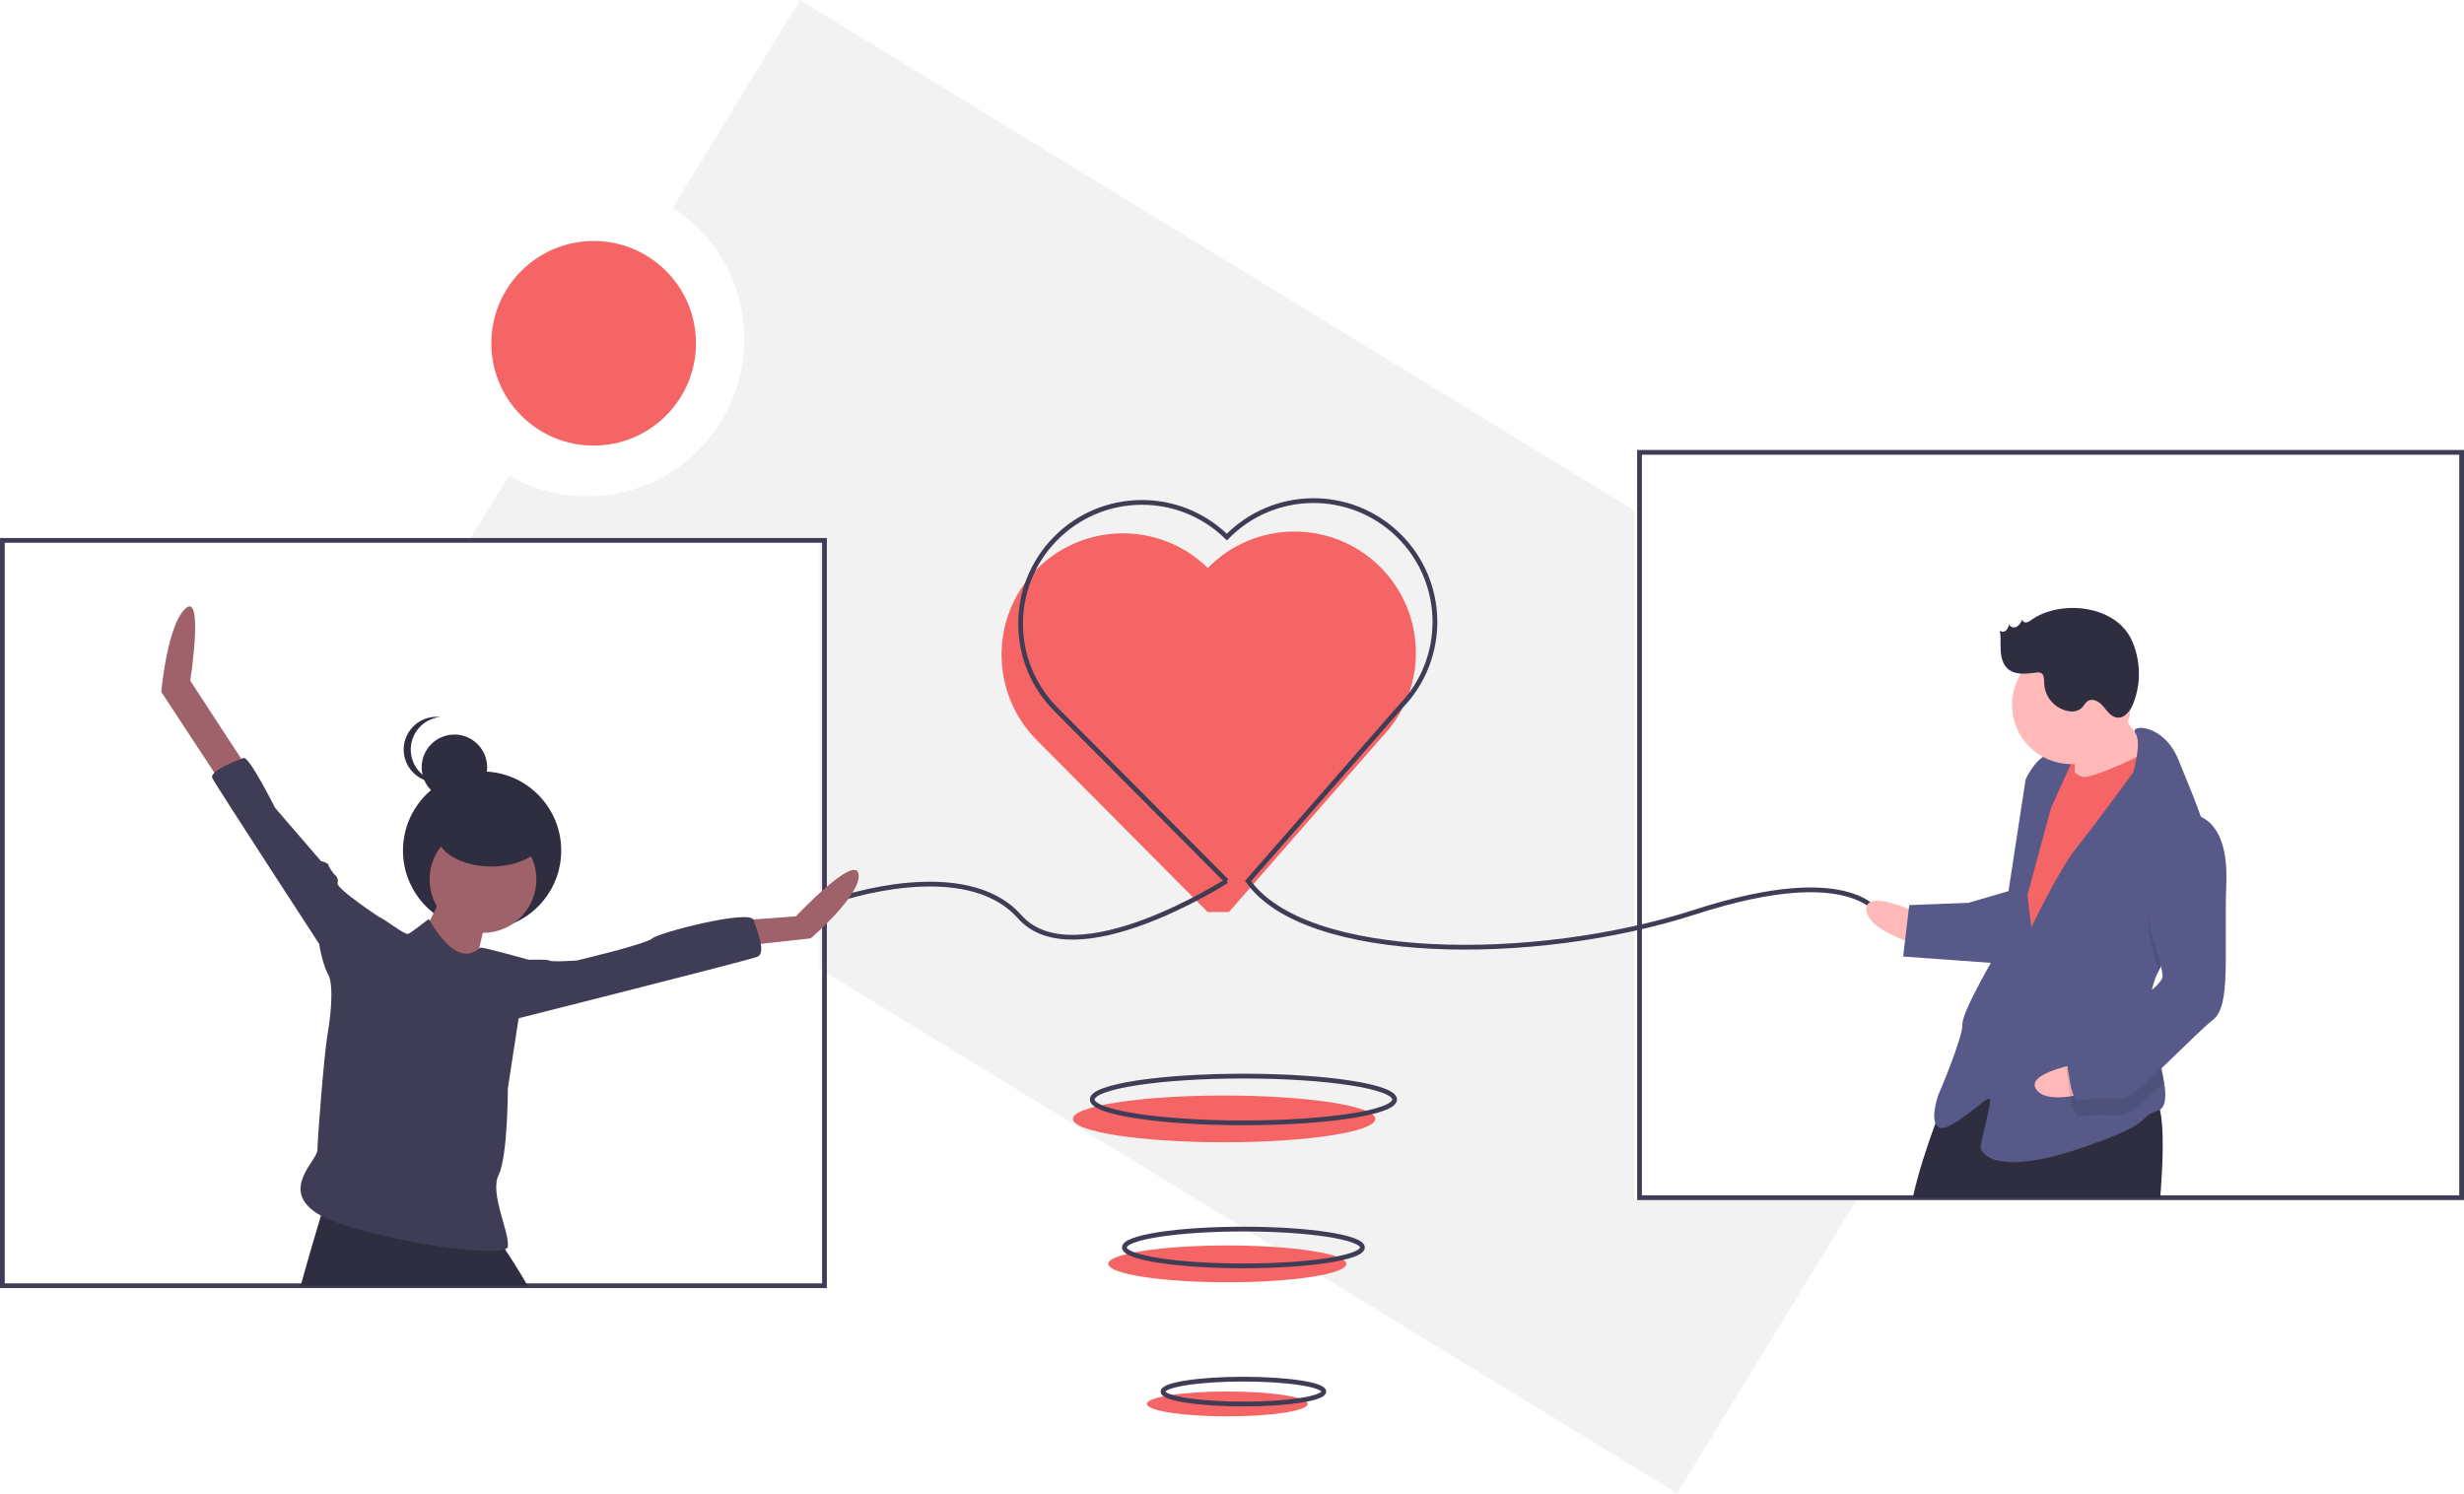
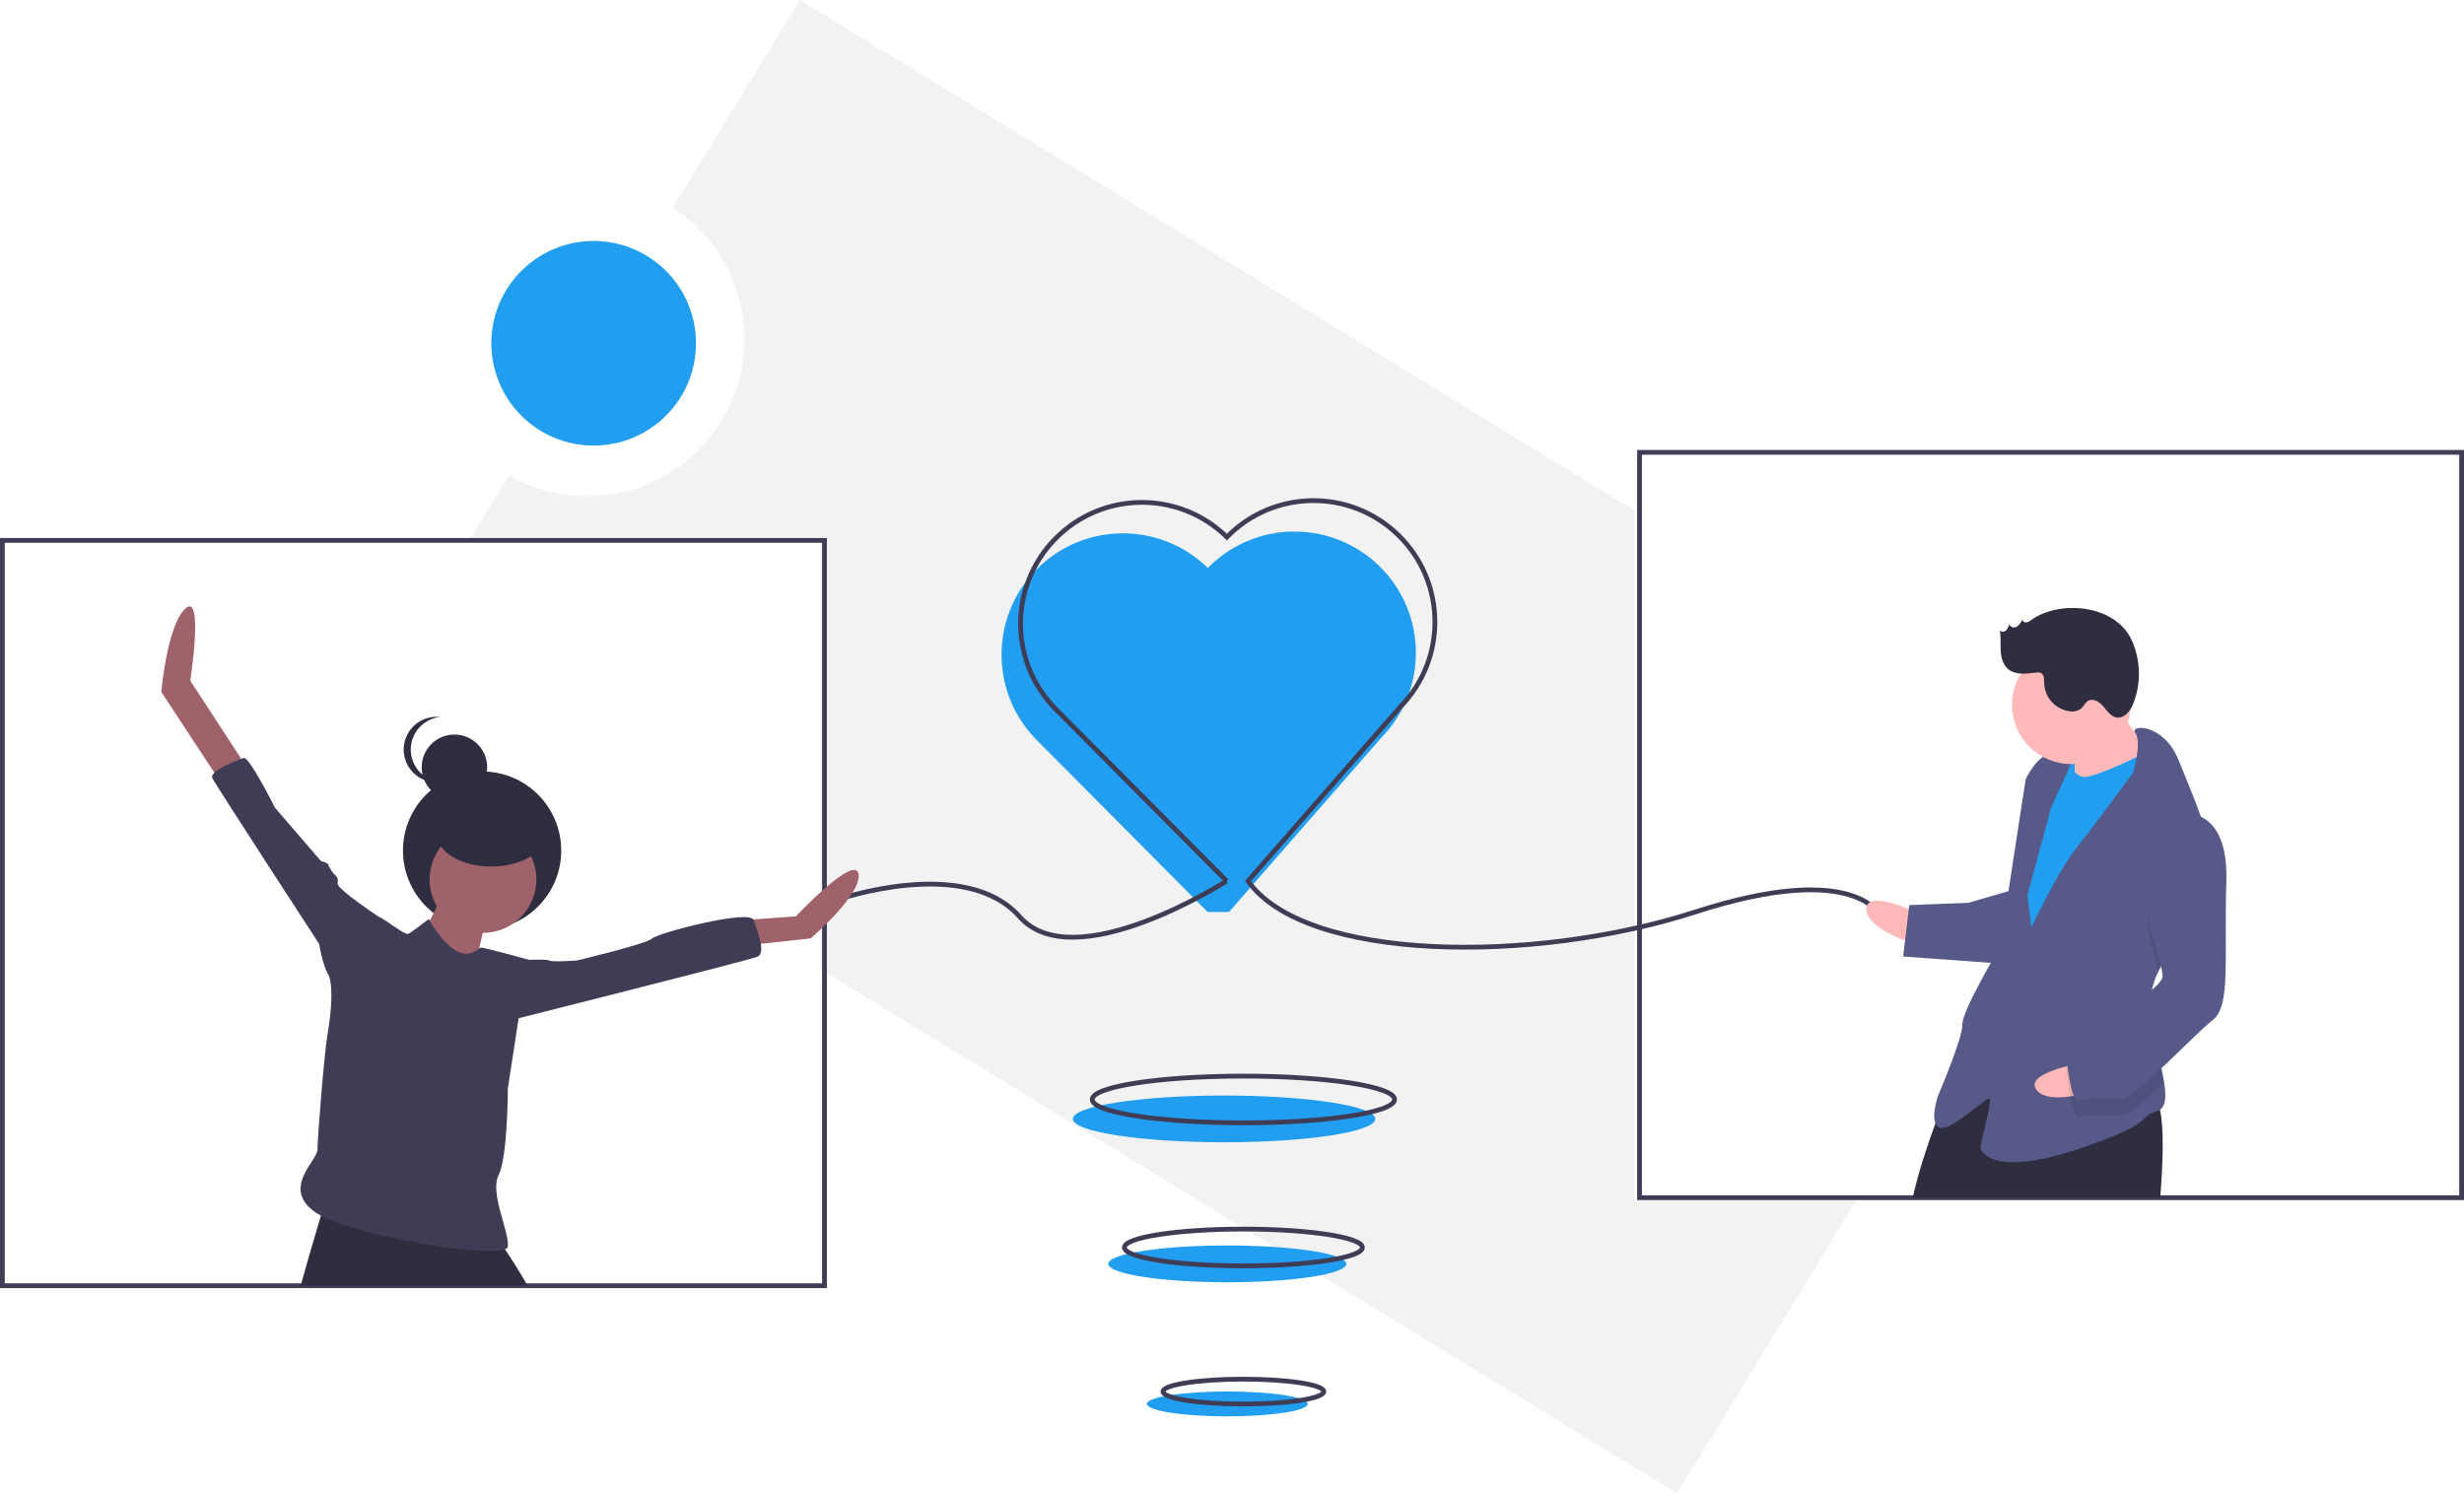
<svg xmlns="http://www.w3.org/2000/svg" id="fbf61bc7-949a-4ad5-bdf9-42522344582c" data-name="Layer 1" width="1035.48" height="627.636" viewBox="0 0 1035.48 627.636">
  <path d="M769.26,350.83,418.423,136.182l-53.388,87.261a65.991,65.991,0,0,1-68.854,112.541l-17.325,28.317H426.74V543.374l360.31,220.444,75.411-123.257H769.26Z" transform="translate(-82.26001 -136.1818)" fill="#f2f2f2" />
-   <ellipse cx="514.424" cy="470.263" rx="63.537" ry="9.822" fill="#F56565" />
-   <path d="M598.74,519.461l64.018-73.234a51,51,0,0,0-72.915-71.326,51,51,0,1,0-71.326,72.915L589.74,519.461" transform="translate(-82.26001 -136.1818)" fill="#F56565" />
+   <ellipse cx="514.424" cy="470.263" rx="63.537" ry="9.822" fill="#229EF0" />
+   <path d="M598.74,519.461l64.018-73.234a51,51,0,0,0-72.915-71.326,51,51,0,1,0-71.326,72.915L589.74,519.461" transform="translate(-82.26001 -136.1818)" fill="#229EF0" />
  <rect x="1" y="227.119" width="345.48" height="313.26" fill="none" stroke="#3f3d56" stroke-miterlimit="10" stroke-width="2" />
  <rect x="689" y="190.119" width="345.48" height="313.26" fill="none" stroke="#3f3d56" stroke-miterlimit="10" stroke-width="2" />
-   <circle cx="249.48" cy="144.279" r="43" fill="#F56565" />
+   <circle cx="249.48" cy="144.279" r="43" fill="#229EF0" />
  <path d="M433.74,514.461s54-19,77,7,87-15,87-15" transform="translate(-82.26001 -136.1818)" fill="none" stroke="#3f3d56" stroke-miterlimit="10" stroke-width="2" />
  <path d="M872.74,521.461s-10-24-78-2-164,21-188-13l64.018-73.234a51,51,0,0,0-72.915-71.326,51,51,0,1,0-71.326,72.915L597.74,506.461" transform="translate(-82.26001 -136.1818)" fill="none" stroke="#3f3d56" stroke-miterlimit="10" stroke-width="2" />
  <ellipse cx="522.536" cy="462.101" rx="63.537" ry="9.822" fill="none" stroke="#3f3d56" stroke-miterlimit="10" stroke-width="2" />
-   <ellipse cx="515.776" cy="531.192" rx="50.019" ry="7.732" fill="#F56565" />
-   <ellipse cx="515.776" cy="590.055" rx="33.796" ry="5.224" fill="#F56565" />
+   <ellipse cx="515.776" cy="531.192" rx="50.019" ry="7.732" fill="#229EF0" />
+   <ellipse cx="515.776" cy="590.055" rx="33.796" ry="5.224" fill="#229EF0" />
  <ellipse cx="522.536" cy="524.304" rx="50.019" ry="7.732" fill="none" stroke="#3f3d56" stroke-miterlimit="10" stroke-width="2" />
  <ellipse cx="522.536" cy="584.87" rx="33.796" ry="5.224" fill="none" stroke="#3f3d56" stroke-miterlimit="10" stroke-width="2" />
  <circle cx="202.598" cy="357.484" r="33.252" fill="#2f2e41" />
  <path d="M268.985,510.465s-10.831,23.983-13.925,24.756,25.53,14.699,25.53,14.699,5.415-29.398,7.736-30.945S268.985,510.465,268.985,510.465Z" transform="translate(-82.26001 -136.1818)" fill="#9f616a" />
  <circle cx="202.971" cy="369.641" r="22.435" fill="#9f616a" />
  <path d="M304.02,676.561h-95.4c3.19-11.59,6.6-23.08,8.52-29.46.97-3.2,1.56-5.12,1.56-5.12s71.95,15.47,73.49,16.25a18.226,18.226,0,0,1,2.29,3.02C296.73,664.551,300.32,670.221,304.02,676.561Z" transform="translate(-82.26001 -136.1818)" fill="#2f2e41" />
  <path d="M185.433,457.858l-23.209-35.587s5.739-37.331-1.997-30.368-10.185,35.08-10.185,35.08l26.88,40.933Z" transform="translate(-82.26001 -136.1818)" fill="#9f616a" />
  <path d="M395.861,522.843l20.888-1.547s24.756-26.303,26.303-17.794-20.114,27.077-20.114,27.077l-28.624,3.095Z" transform="translate(-82.26001 -136.1818)" fill="#9f616a" />
  <path d="M243.455,530.579v-7.736s-20.114-13.152-19.341-15.473-1.547-3.868-1.547-3.868-2.321-3.095-2.321-3.868-3.095-1.547-3.095-1.547L197.811,475.651s-10.831-21.662-13.152-20.888-14.699,5.415-13.152,8.51,44.871,69.627,44.871,69.627,2.321,14.699,6.189,14.699S243.455,530.579,243.455,530.579Z" transform="translate(-82.26001 -136.1818)" fill="#3f3d56" />
  <path d="M295.289,539.863s17.02-.774,17.794,0,11.604,0,11.604,0,29.398-6.963,31.719-9.284,41.002-12.378,42.55-7.736,5.415,13.925,1.547,15.473S292.194,566.166,292.194,566.166Z" transform="translate(-82.26001 -136.1818)" fill="#3f3d56" />
  <circle cx="190.966" cy="322.486" r="13.76" fill="#2f2e41" />
  <path d="M254.88,451.215a13.761,13.761,0,0,1,12.326-13.685,13.915,13.915,0,0,0-1.433-.074,13.76,13.76,0,1,0,0,27.519,13.912,13.912,0,0,0,1.433-.074A13.761,13.761,0,0,1,254.88,451.215Z" transform="translate(-82.26001 -136.1818)" fill="#2f2e41" />
  <ellipse cx="206.467" cy="350.433" rx="22.933" ry="13.76" fill="#2f2e41" />
  <path d="M262.409,522.456s-6.963,5.415-8.51,6.189-10.831-6.963-12.378-6.963-21.662,23.209-21.662,23.209,3.738,4.306,0,26.303c-1.402,8.25-4.183,43.521-4.183,48.162s-15.158,16.049-1.232,26.106,80.458,20.888,81.231,14.699-7.736-22.435-3.868-30.172,3.868-36.361,3.868-36.361l4.642-30.172,3.868-23.983s-18.18-5.029-19.728-5.029S275.948,545.278,262.409,522.456Z" transform="translate(-82.26001 -136.1818)" fill="#3f3d56" />
-   <rect x="944.106" y="448.866" width="15.843" height="20.369" transform="translate(-99.33277 -98.94691) rotate(-2.22071)" fill="#F56565" />
+   <rect x="944.106" y="448.866" width="15.843" height="20.369" transform="translate(-99.33277 -98.94691) rotate(-2.22071)" fill="#229EF0" />
  <path d="M888.135,519.85s-21.923-10.475-21.572-1.428,22.098,14.998,22.098,14.998Z" transform="translate(-82.26001 -136.1818)" fill="#ffb9b9" />
  <path d="M990.08,639.561H886.09c2.17-10.18,6.3-22.46,9.53-31.31,2.56-7,4.54-11.86,4.54-11.86,11.81-13.32,28.95-13.66,45.03-10.37,1.92.39,3.83.83,5.71,1.32.22.05.44.11.66.17,3.76.97,7.41,2.09,10.86,3.21,5.95,1.94,11.32,3.9,15.66,5.23a38.586,38.586,0,0,0,6.7,1.57,11.374,11.374,0,0,0,1.5.06c1.72-.07,2.91,1.78,3.68,5.01C991.7,609.881,991.3,624.241,990.08,639.561Z" transform="translate(-82.26001 -136.1818)" fill="#2f2e41" />
  <path d="M969.567,429.492s12.053,18.785,16.752,23.132-8.52,13.92-8.52,13.92l-23.658,3.182s.298-21.528-.921-23.746S969.567,429.492,969.567,429.492Z" transform="translate(-82.26001 -136.1818)" fill="#ffb9b9" />
-   <path d="M949.003,454.072s4.874,8.871,9.397,8.695,27.918-10.142,28.918-13.579,7.749,24.614,7.749,24.614L937.82,574.547,923.856,564.896l6.766-59.151,5.557-31.925Z" transform="translate(-82.26001 -136.1818)" fill="#F56565" />
+   <path d="M949.003,454.072s4.874,8.871,9.397,8.695,27.918-10.142,28.918-13.579,7.749,24.614,7.749,24.614L937.82,574.547,923.856,564.896l6.766-59.151,5.557-31.925Z" transform="translate(-82.26001 -136.1818)" fill="#229EF0" />
  <path d="M989.429,544.234a31.679,31.679,0,0,0-3.512,14.858c.009.226.018.452.038.678.542,10.466,4.397,22.569,5.78,31.372,1.004,6.314.718,10.923-2.977,12.006-8.958,2.612,1.306,4.479-33.353,16.015s-40.708,1.579-40.795-.683,4.908-19.442,3.734-20.529-16.435,14.227-21.046,12.141-.526-13.569-.526-13.569,10.387-24.185,10.168-29.838,15.734-32.319,15.734-32.319L933.523,463.732s4.172-9.222,9.782-10.572a13.897,13.897,0,0,1,10.265,1.867l-9.388,20.748-9.905,36.623,1.657,13.525s11.518-24.228,19.082-33.582,23.693-31.495,23.693-31.495,3.765-12.705.923-16.502c-2.843-3.808,11.857-4.378,18.125,11.233,3.322,8.274,8.715,20.613,12.094,32.101,3.011,10.177,4.433,19.692,1.45,25.13C1006.743,521.117,995.275,532.037,989.429,544.234Z" transform="translate(-82.26001 -136.1818)" fill="#575a89" />
  <path d="M1011.301,512.809c-4.559,8.308-16.026,19.228-21.872,31.425-1.527-5.501-3.39-11.193-3.39-11.193s-7.145-38.227,13.989-48.106a14.144,14.144,0,0,1,9.823,2.745C1012.862,497.856,1014.284,507.371,1011.301,512.809Z" transform="translate(-82.26001 -136.1818)" opacity="0.1" />
  <path d="M927.405,510.4l-17.917,5.225-24.877.965-2.559,21.616,40.883,2.945S933.147,512.442,927.405,510.4Z" transform="translate(-82.26001 -136.1818)" fill="#575a89" />
  <path d="M956.621,583.08s-23.969,3.977-18.498,11.19,26.705-.37,26.705-.37Z" transform="translate(-82.26001 -136.1818)" fill="#ffb9b9" />
  <path d="M985.955,559.77c.542,10.466,4.397,22.569,5.78,31.372-7.636,7.227-14.897,13.601-17.633,13.707-5.654.219-14.744-.561-18.092.702s-5.312-20.178-5.312-20.178,1.998-6.872,10.913-10.615C967.627,572.224,979.161,565.356,985.955,559.77Z" transform="translate(-82.26001 -136.1818)" opacity="0.1" />
  <path d="M999.765,478.15s19.135-3.007,18.102,28.742,2.017,52.015-5.679,57.976S979.492,597.845,973.839,598.064s-14.744-.561-18.092.702-5.312-20.178-5.312-20.178,1.998-6.872,10.913-10.615,29.917-17.015,29.741-21.538-5.312-20.178-5.312-20.178S978.631,488.029,999.765,478.15Z" transform="translate(-82.26001 -136.1818)" fill="#575a89" />
  <circle cx="870.433" cy="296.23" r="24.896" fill="#ffb9b9" />
  <path d="M935.93,396.729a4.807,4.807,0,0,1-2.093,1.05,1.494,1.494,0,0,1-1.731-1.199,6.207,6.207,0,0,1-2.375,3.046c-1.163.606-2.961.098-3.129-1.203a5.489,5.489,0,0,1-1.263,2.667,1.892,1.892,0,0,1-2.66.089c.509,2.783.195,5.645.355,8.47s.913,5.82,3.047,7.677c3.113,2.709,7.793,2.04,11.887,1.527a3.608,3.608,0,0,1,1.863.102c1.533.653,1.463,2.787,1.484,4.453a12.374,12.374,0,0,0,10.835,11.751,6.203,6.203,0,0,0,4.61-1.125c1.162-.985,1.756-2.591,3.088-3.331,2.167-1.204,4.795.552,6.379,2.458s3.146,4.252,5.6,4.601c3.246.462,5.718-2.846,6.931-5.892a34.348,34.348,0,0,0-.683-26.689C971.299,390.409,948.147,388.072,935.93,396.729Z" transform="translate(-82.26001 -136.1818)" fill="#2f2e41" />
</svg>
